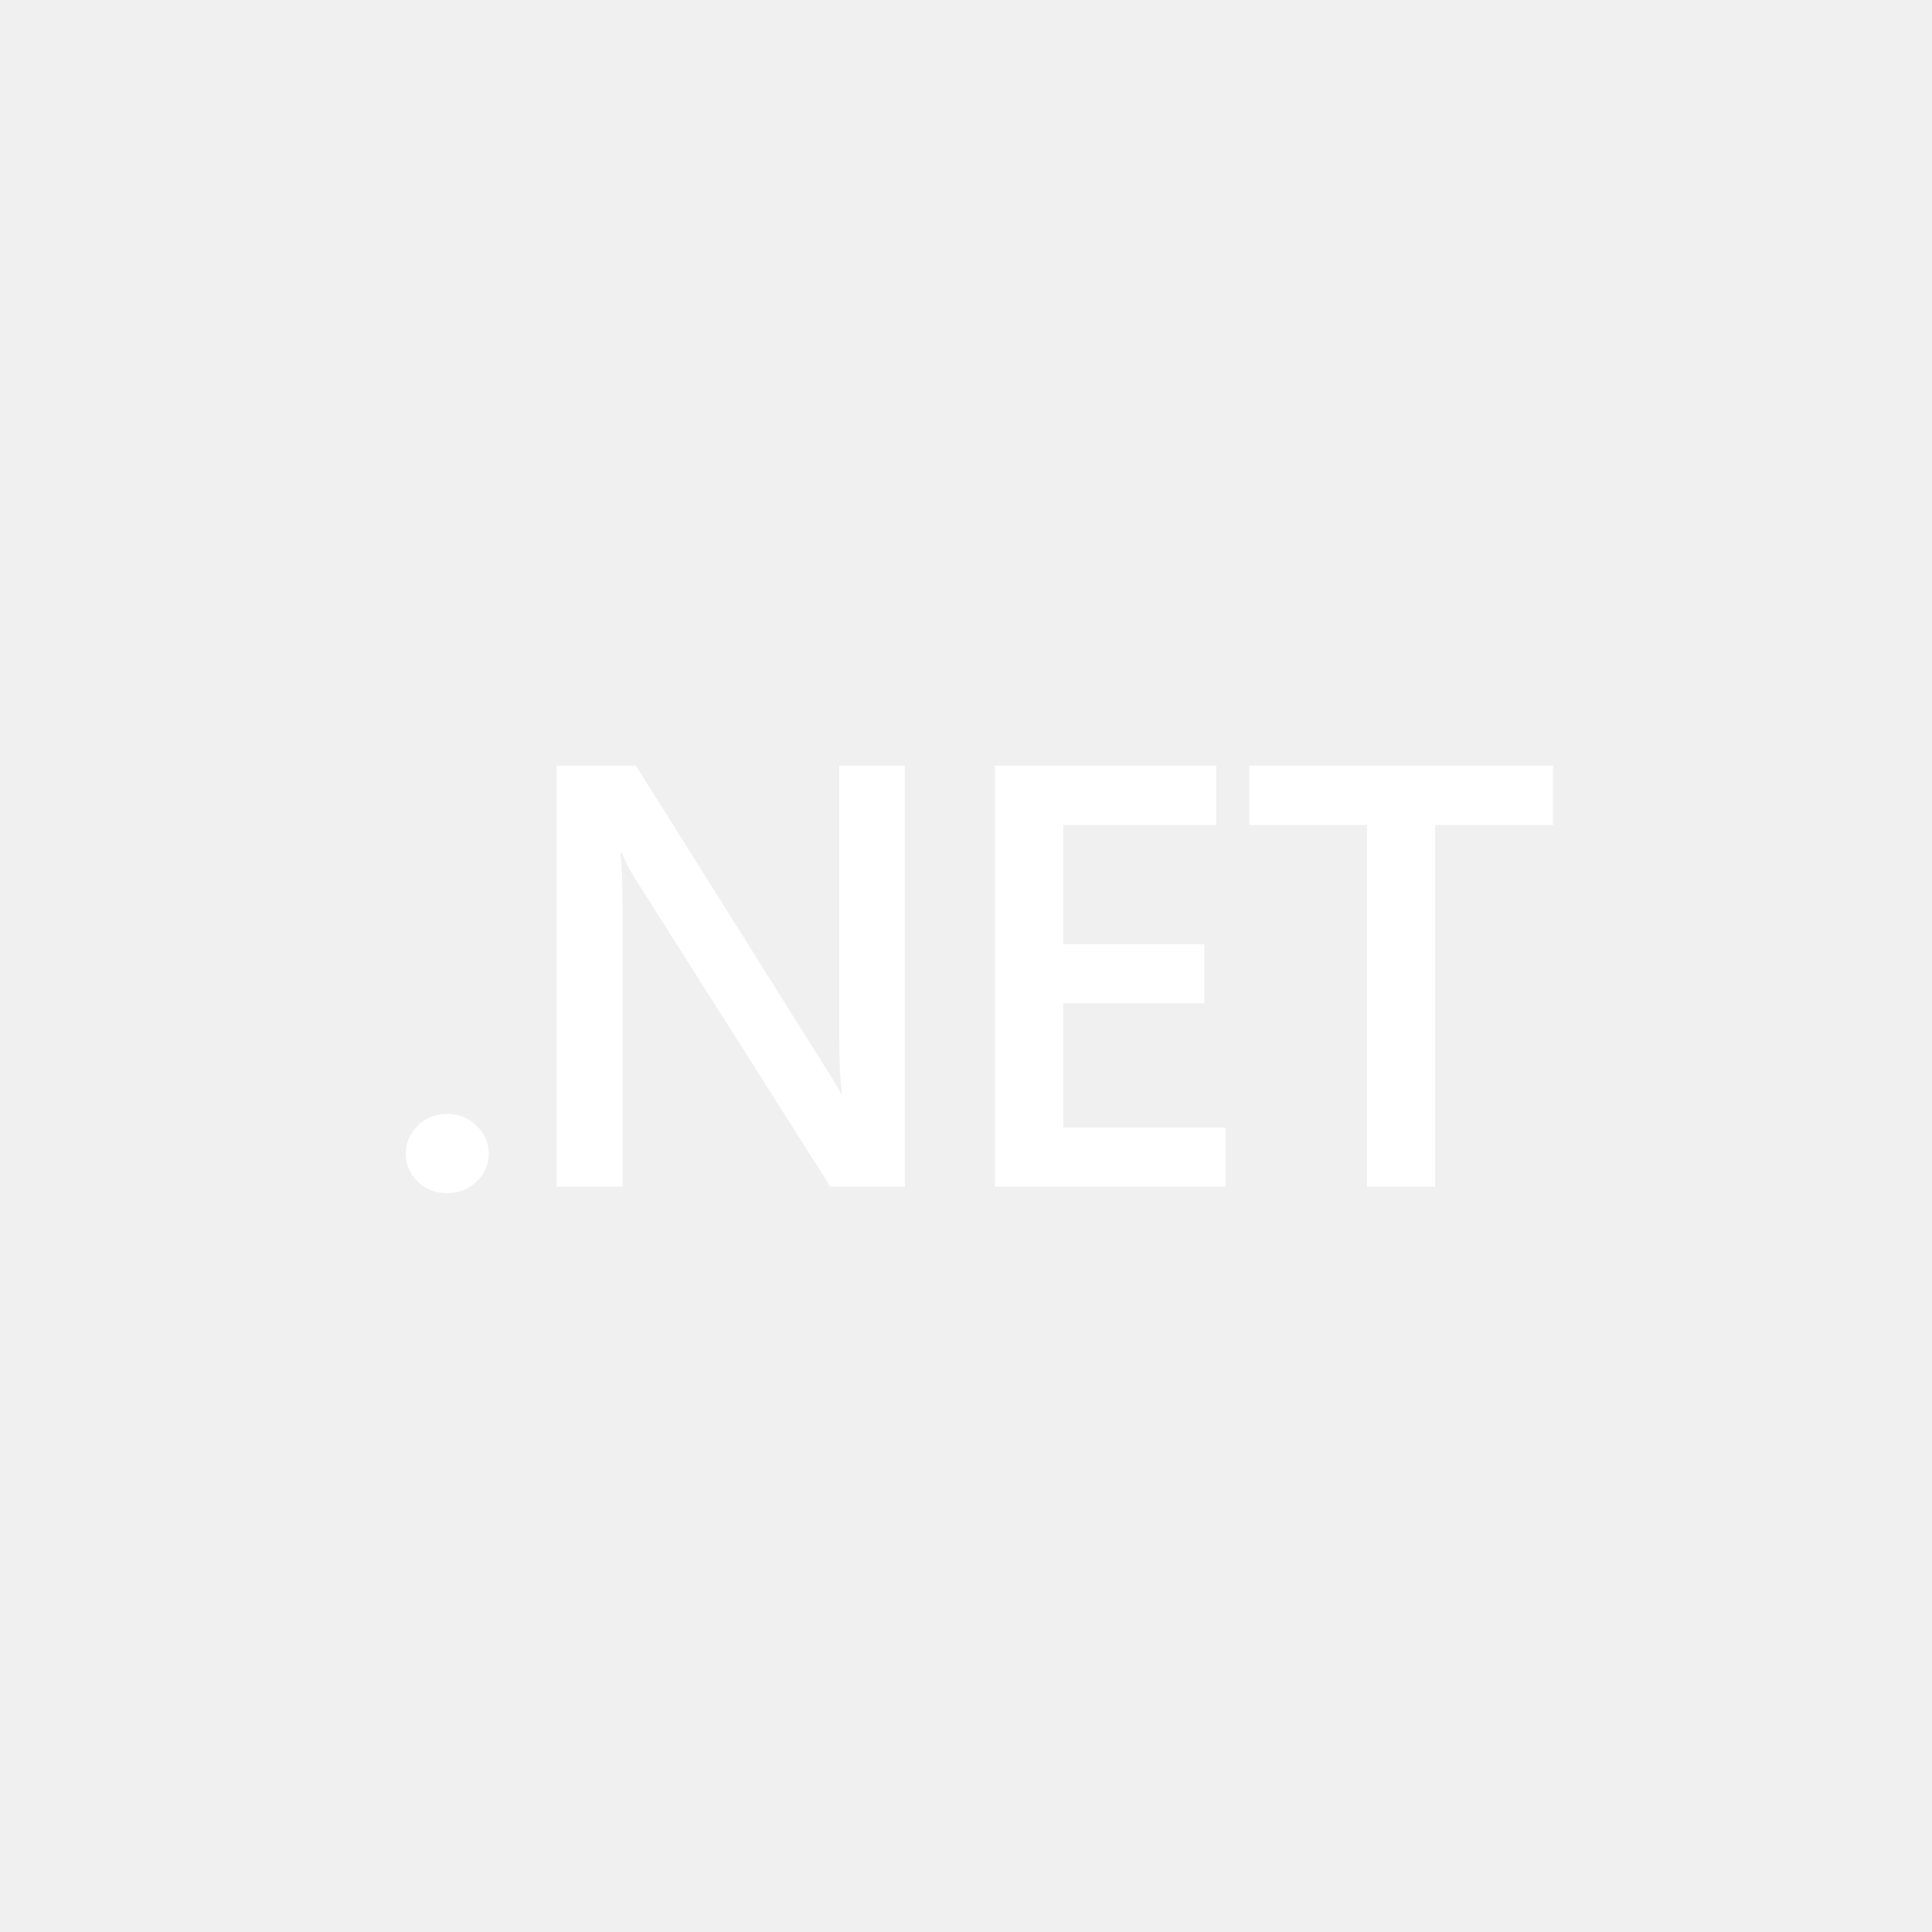
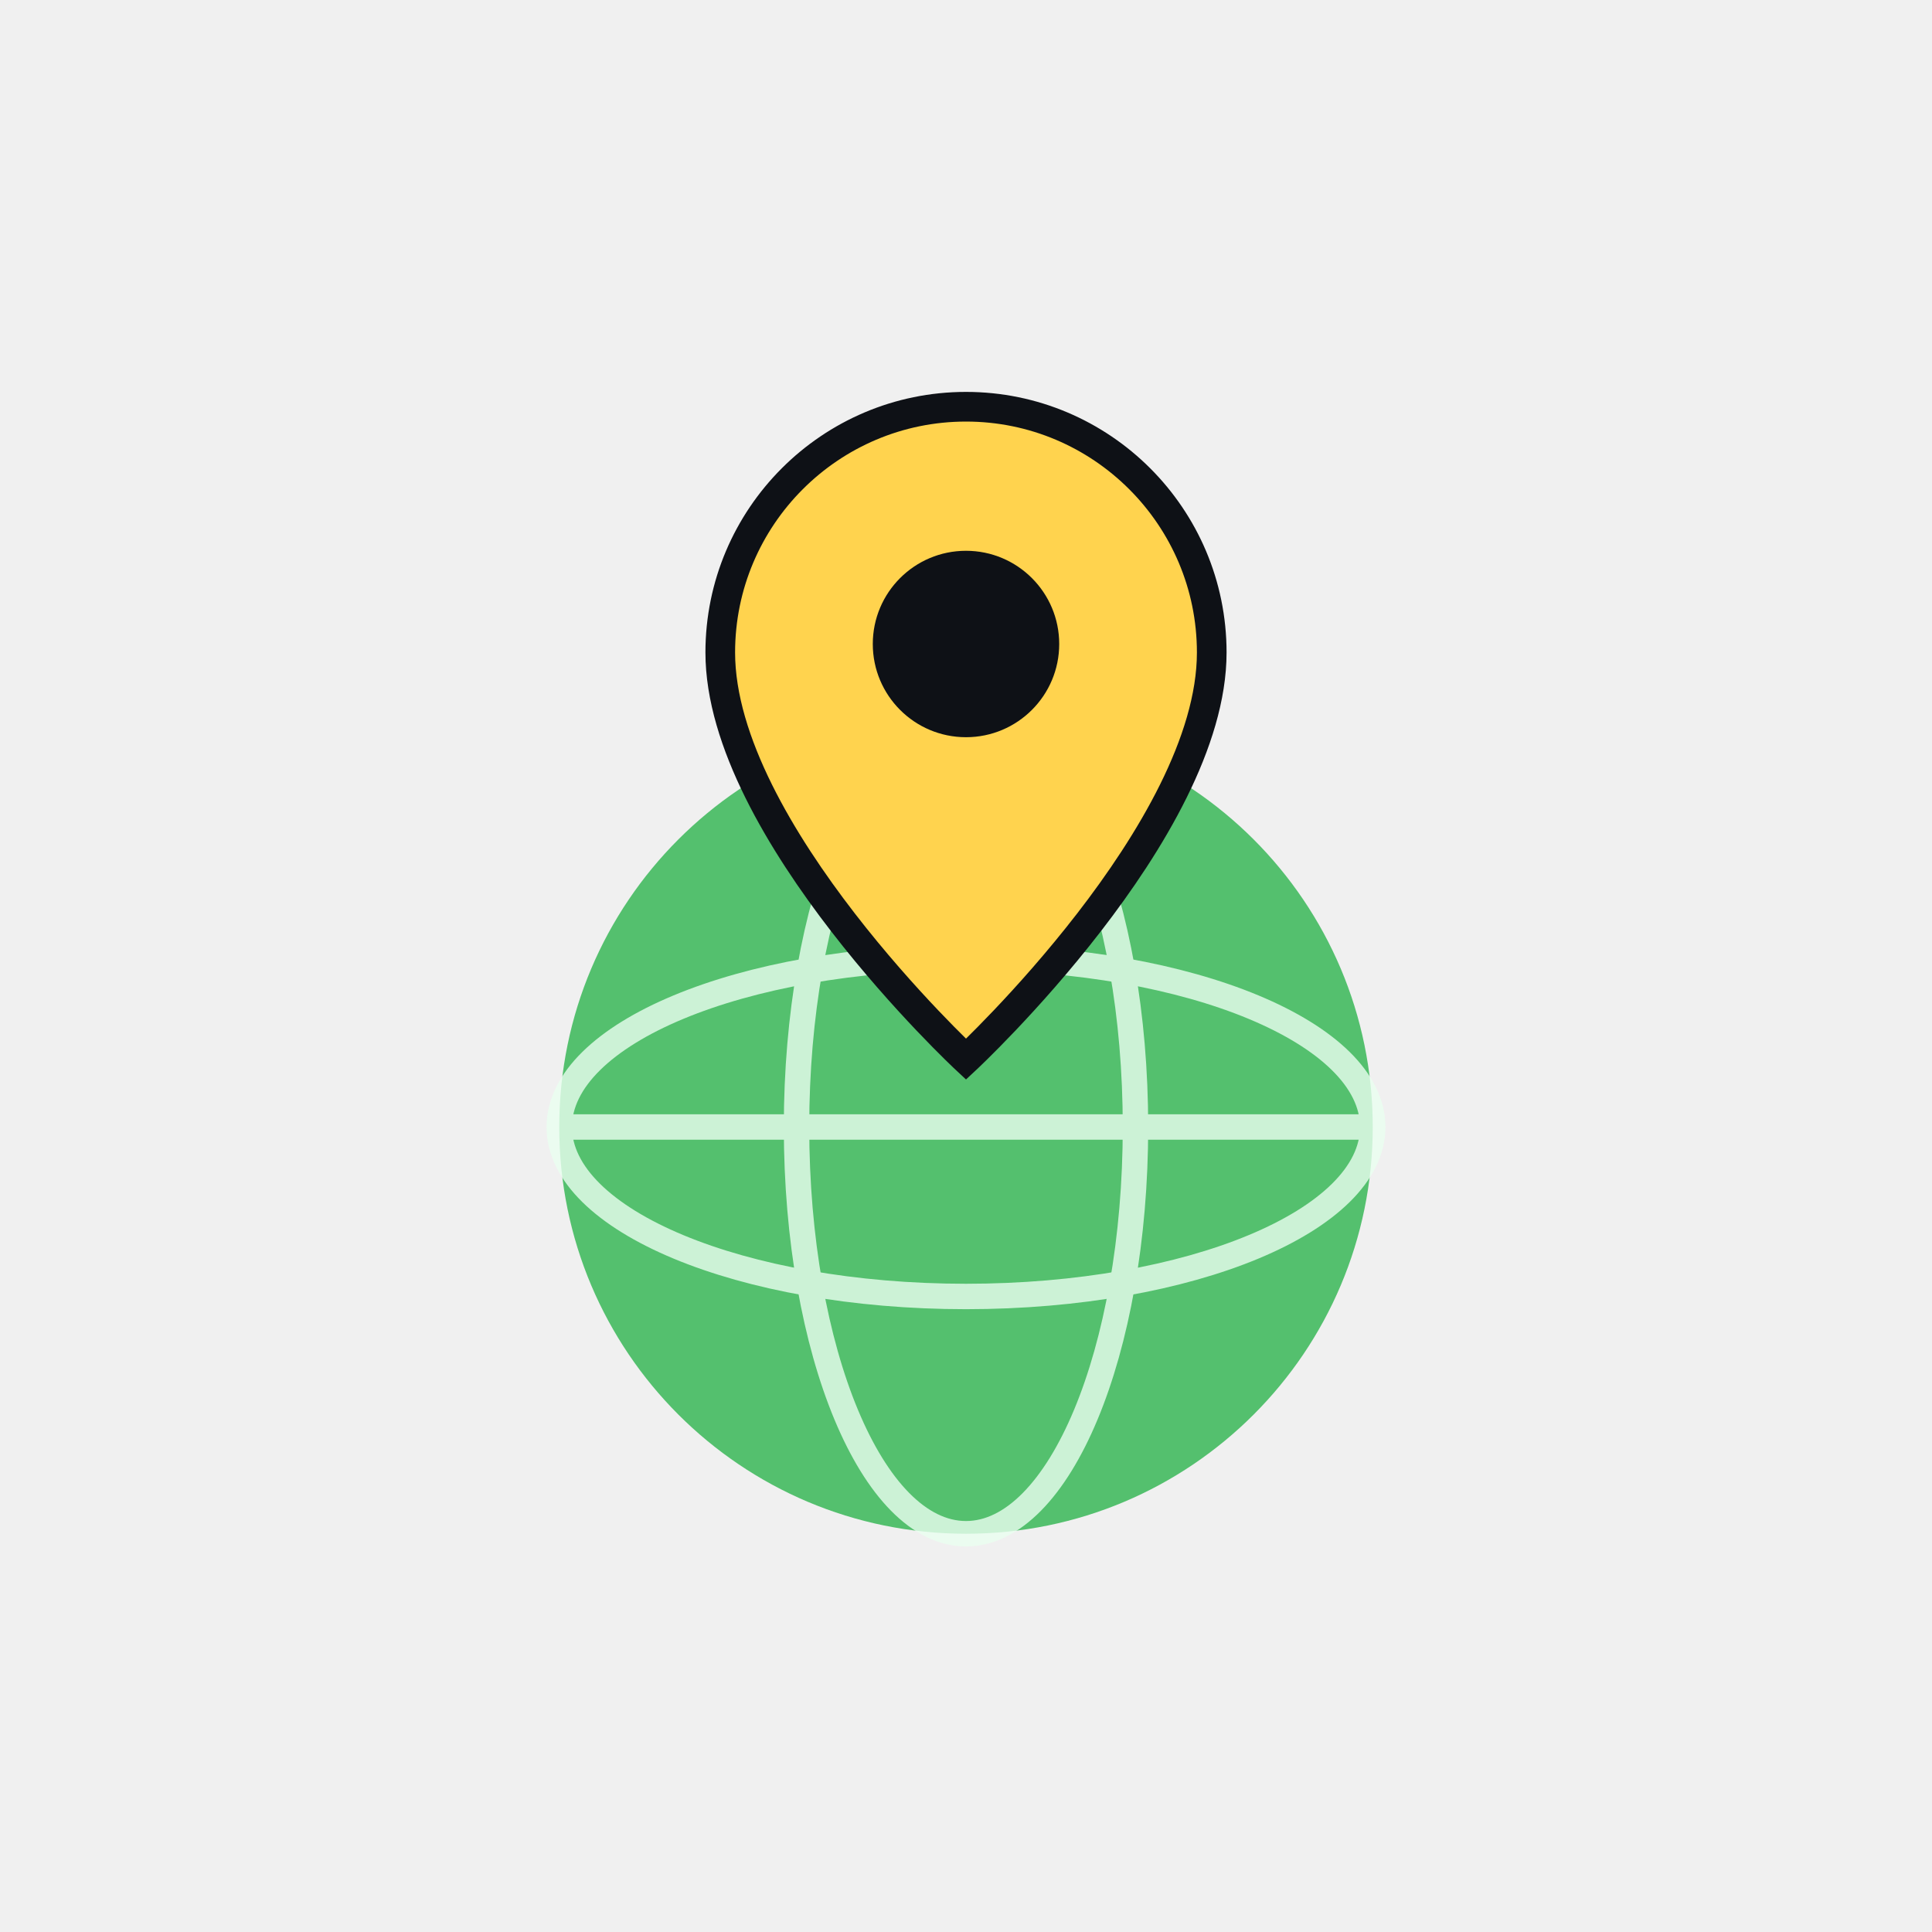
- <svg xmlns="http://www.w3.org/2000/svg" width="456" height="456" viewBox="0 0 456 456" version="1.1" xml:space="preserve" style="fill-rule:evenodd;clip-rule:evenodd;stroke-linejoin:round;stroke-miterlimit:2;">
-   <path d="m 105.5,281.609 c -2.703,0 -5.001,-0.9 -6.893,-2.702 -1.892,-1.848 -2.838,-4.042 -2.838,-6.582 0,-2.587 0.946,-4.804 2.838,-6.652 1.892,-1.848 4.19,-2.772 6.893,-2.772 2.748,0 5.068,0.924 6.96,2.772 1.937,1.848 2.906,4.064 2.906,6.652 0,2.54 -0.968,4.734 -2.906,6.582 -1.892,1.802 -4.212,2.702 -6.96,2.702 z" style="fill:#ffffff;fill-rule:nonzero;stroke-width:0.838" />
-   <path d="M 213.561,280.084 H 195.99 L 149.7,207.054 c -1.171,-1.848 -2.14,-3.765 -2.906,-5.751 h -0.406 c 0.361,2.125 0.541,6.675 0.541,13.65 v 65.132 h -15.543 v -99.36 h 18.719 l 44.737,71.298 c 1.892,2.957 3.109,4.989 3.649,6.098 h 0.27 c -0.45,-2.632 -0.676,-7.09 -0.676,-13.373 v -64.023 h 15.476 z" style="fill:#ffffff;fill-rule:nonzero;stroke-width:0.838" />
-   <path d="m 289.251,280.084 h -54.401 v -99.36 h 52.238 v 13.997 h -36.154 v 28.131 h 33.316 v 13.927 h -33.316 v 29.378 h 38.316 z" style="fill:#ffffff;fill-rule:nonzero;stroke-width:0.838" />
-   <path d="M 366.565,194.721 H 338.722 v 85.363 h -16.084 v -85.363 h -27.775 v -13.997 h 71.701 z" style="fill:#ffffff;fill-rule:nonzero;stroke-width:0.838" />
+ <svg xmlns="http://www.w3.org/2000/svg" width="456" height="456" viewBox="0 0 456 456" version="1.1">
+   <circle cx="228" cy="266" r="96" fill="#54c06e" />
+   <g stroke="#eafff0" stroke-width="6" fill="none" opacity="0.8">
+     <ellipse cx="228" cy="266" rx="96" ry="40" />
+     <ellipse cx="228" cy="266" rx="40" ry="96" />
+     <line x1="132" y1="266" x2="324" y2="266" />
+   </g>
+   <path d="M228 96 C196 96 170 122 170 154 C170 196 228 250 228 250 C228 250 286 196 286 154 C286 122 260 96 228 96 Z" fill="#ffd34e" stroke="#0e1116" stroke-width="7" />
+   <circle cx="228" cy="152" r="22" fill="#0e1116" />
</svg>
